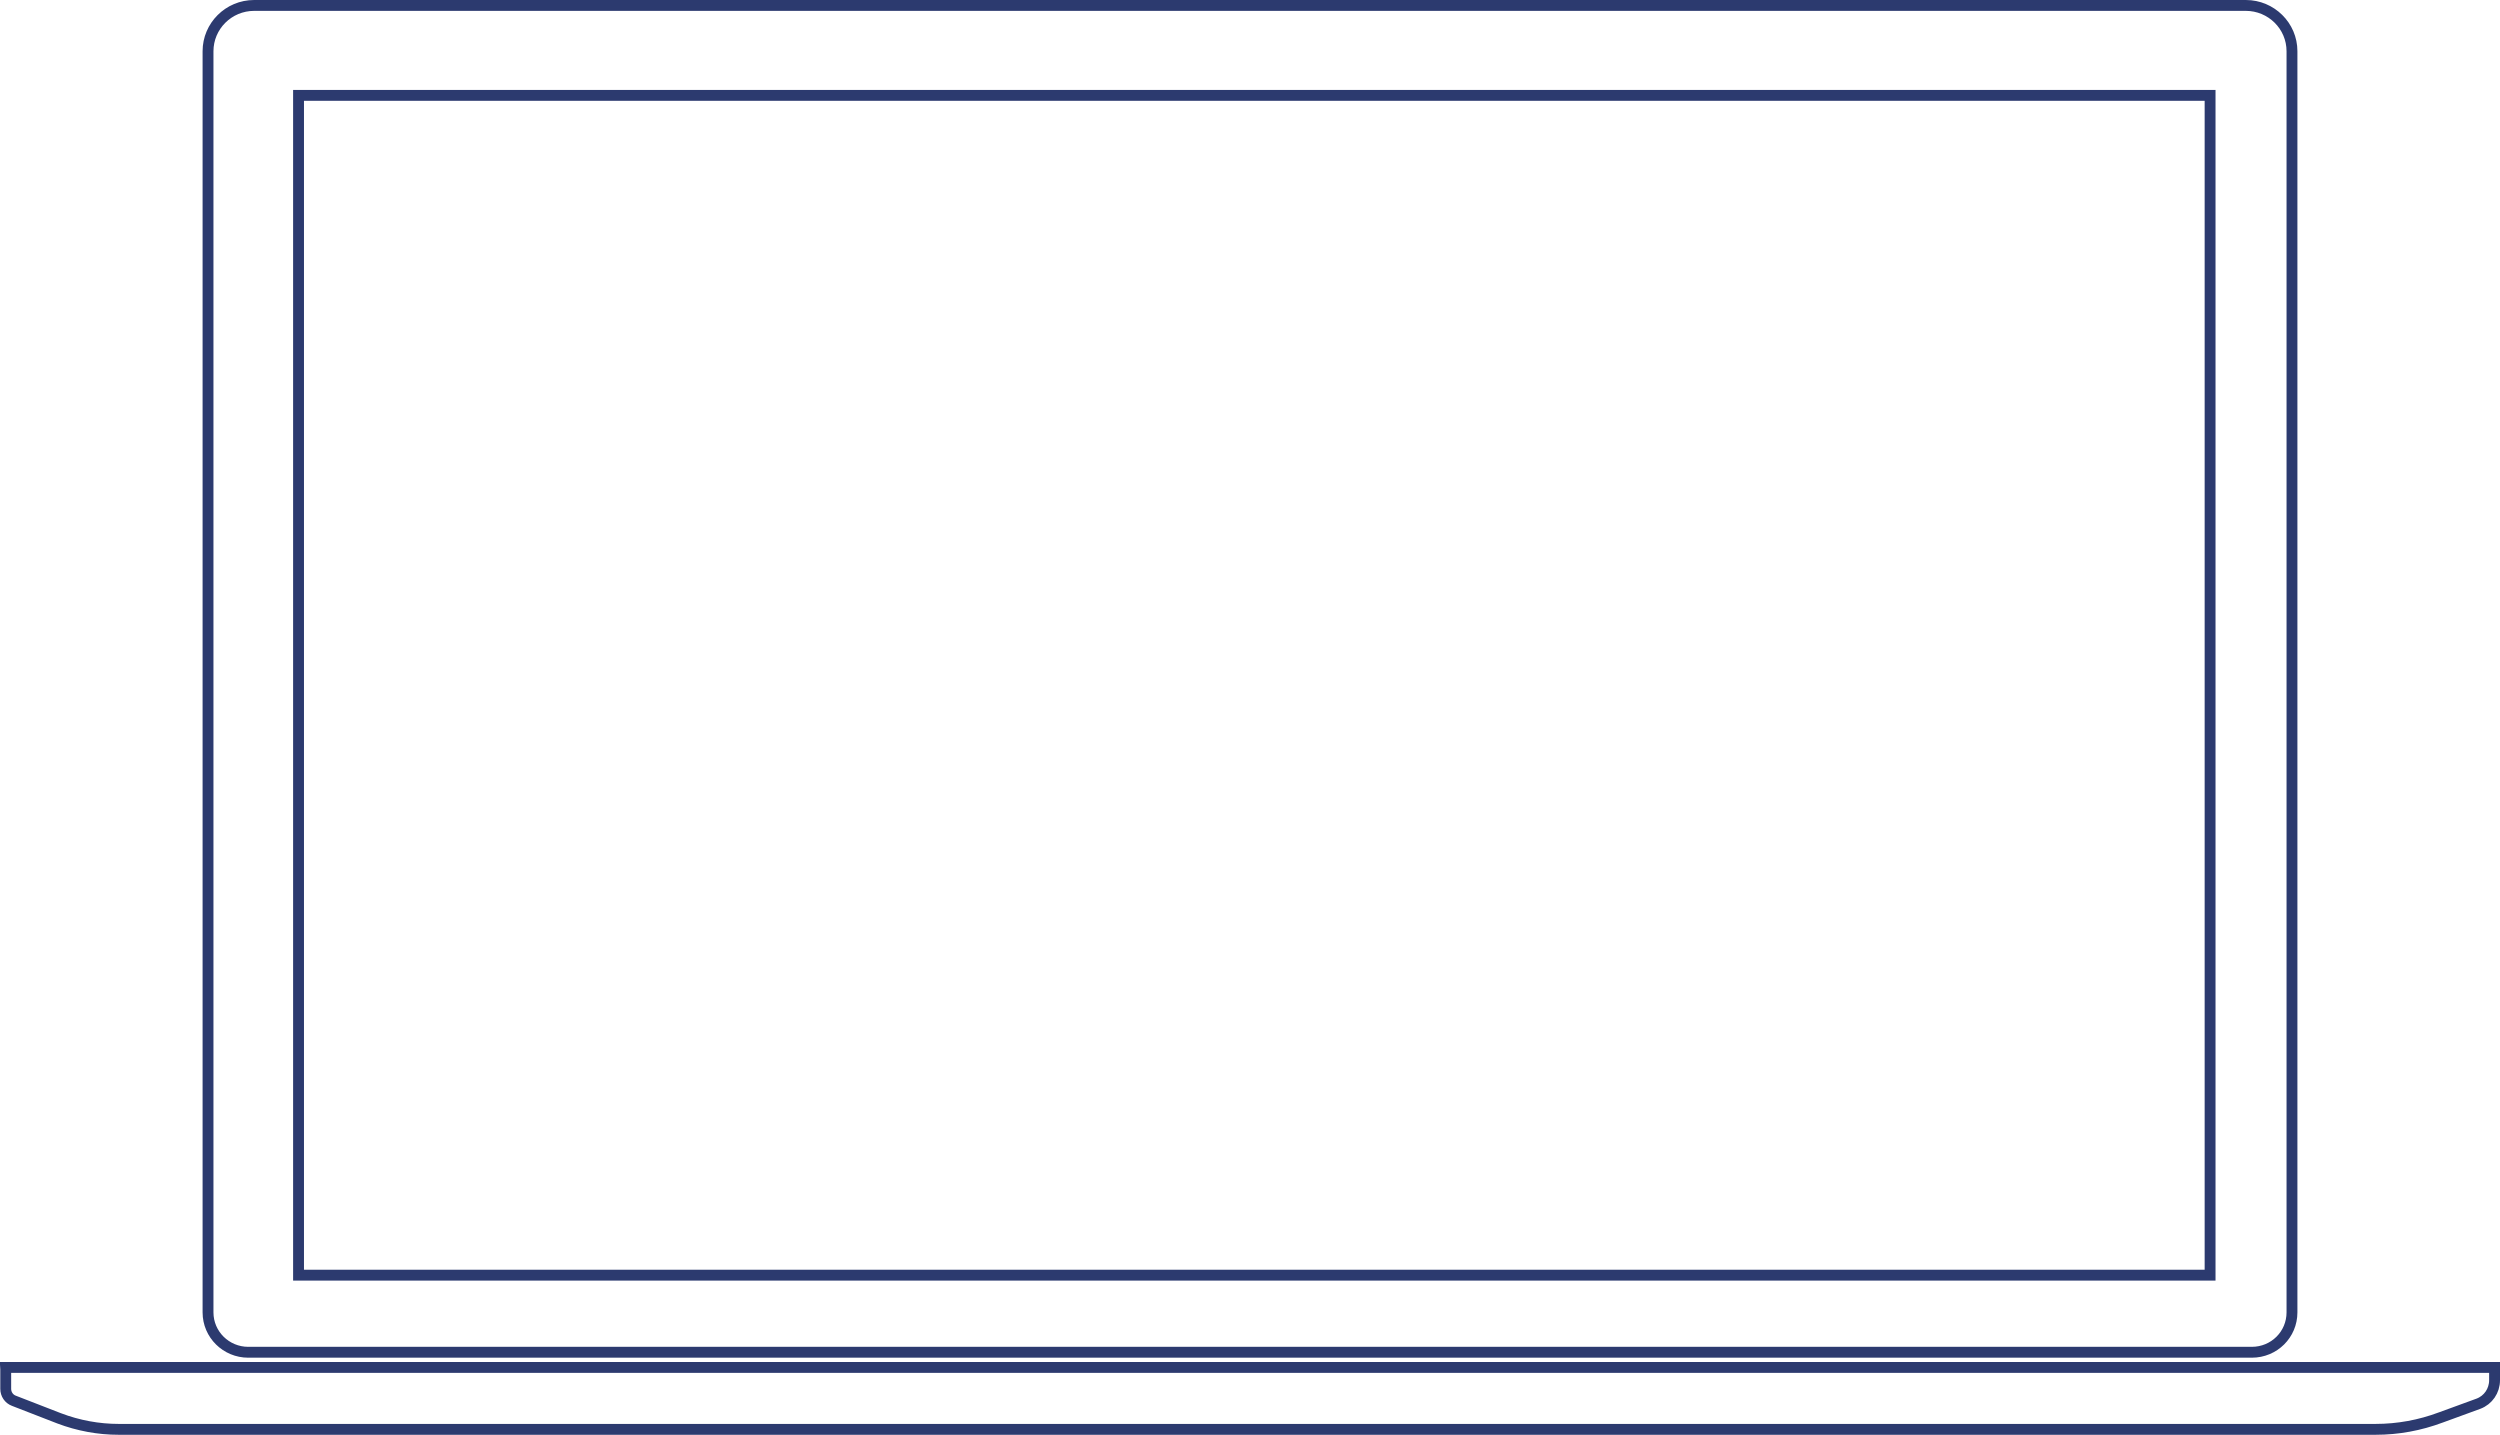
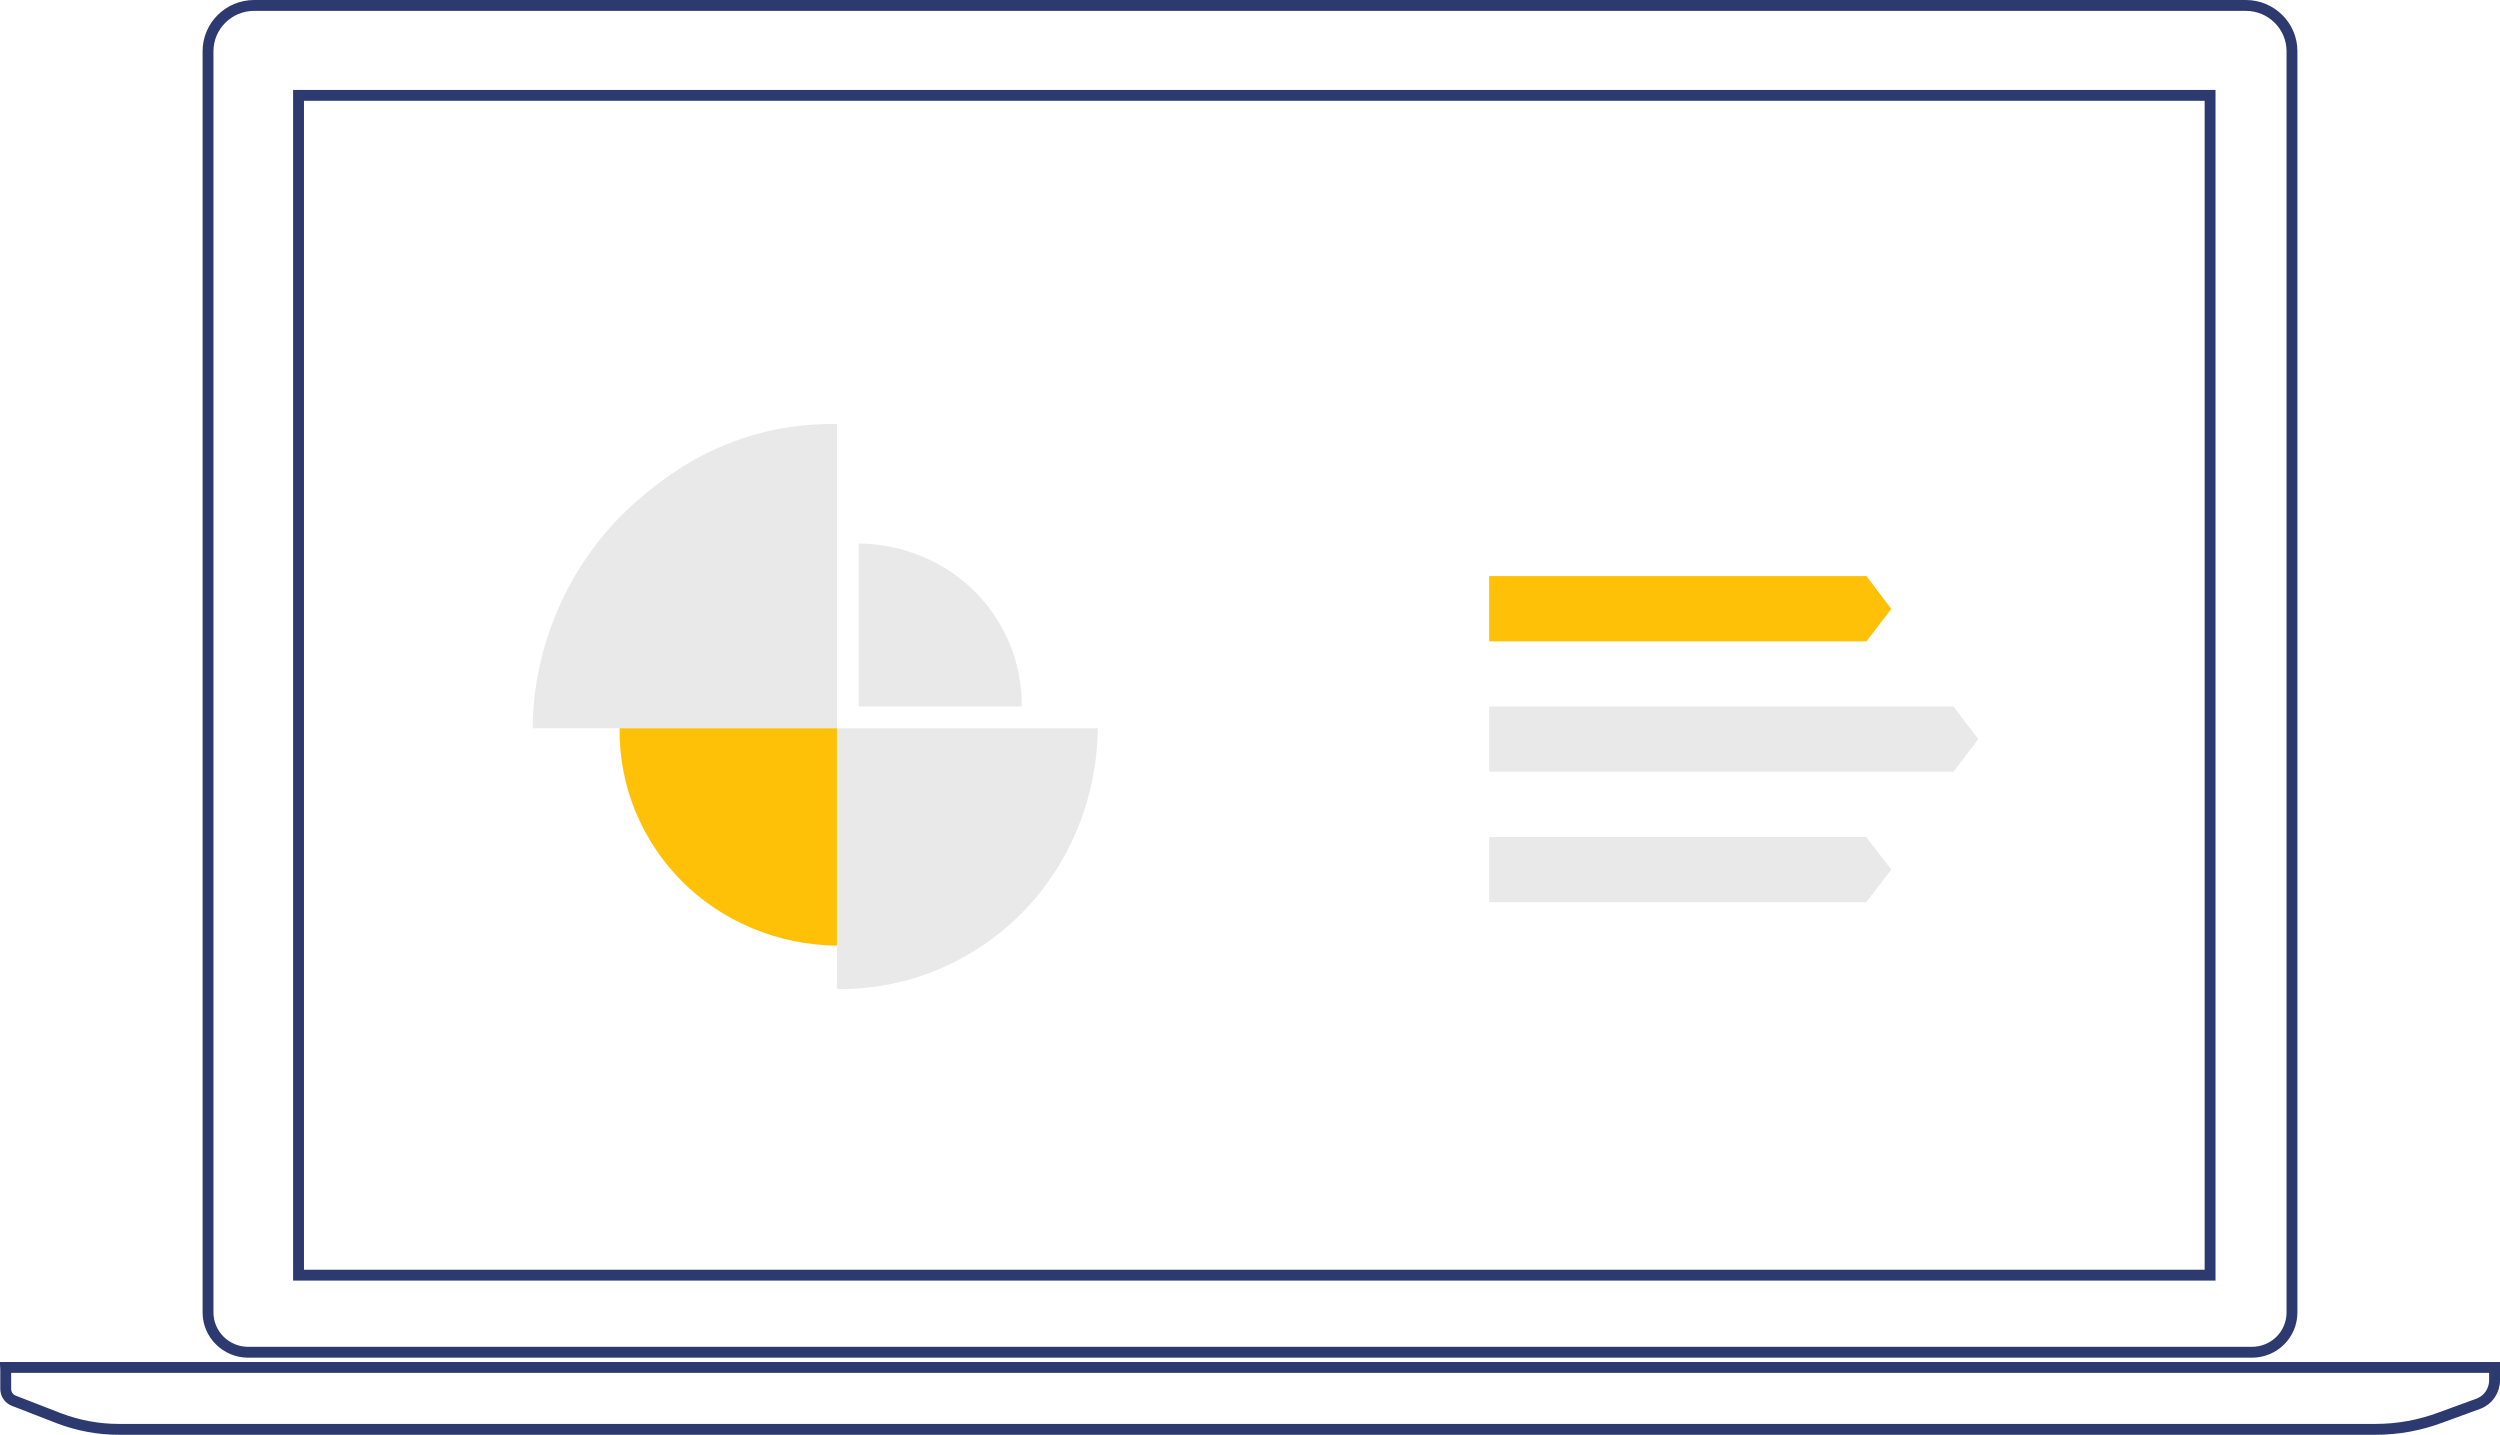
<svg xmlns="http://www.w3.org/2000/svg" width="230" height="132" viewBox="0 0 230 132" fill="none">
+   <path d="M171.716 59L174 56.019L171.716 53H137V59H171.716Z" fill="#FFC107" />
  <path d="M210.862 4.712V120.74C210.862 122.776 209.223 124.408 207.163 124.408H22.838C20.803 124.408 19.138 122.774 19.138 120.74V4.712C19.138 2.402 21.026 0.5 23.387 0.5H206.614C208.951 0.5 210.862 2.379 210.862 4.712Z" stroke="#2C3A6F" />
  <path d="M224.557 130.406L224.557 130.406L224.561 130.405L228.015 129.143C228.913 128.805 229.5 127.951 229.5 126.976V125.802H0.518C0.521 125.853 0.524 125.909 0.526 125.969L0.527 125.978V125.988V127.772C0.527 128.26 0.818 128.699 1.272 128.869L1.278 128.871L5.444 130.489C5.445 130.49 5.446 130.49 5.446 130.49C7.201 131.155 9.061 131.5 10.919 131.5H218.559C220.611 131.5 222.636 131.127 224.557 130.406Z" stroke="#2C3A6F" />
  <path d="M27.466 117.315V8.774H203.328V117.315H27.466Z" stroke="#2C3A6F" />
+   <path d="M179.724 71L182 68L179.724 65H137V71H179.724Z" fill="#E9E9E9" />
+   <path d="M171.688 83L174 80L171.688 77H137V83H171.688Z" fill="#E9E9E9" />
+   <path d="M57.593 47.006C52.361 52.038 49.069 59.266 49 67H77V39C69.066 38.932 62.859 42.007 57.593 47.006Z" fill="#E9E9E9" />
+   <path d="M89.709 54.453C87.028 51.734 83.148 50.047 79 50V65H93.999C94.046 60.906 92.406 57.172 89.709 54.453Z" fill="#E9E9E9" />
+   <path d="M77 67V90.999C83.561 91.069 89.526 88.45 93.877 84.132C98.228 79.813 100.93 73.654 101 67H77Z" fill="#E9E9E9" />
+   <path d="M77 67L57.001 67C56.942 72.468 59.125 77.439 62.724 81.064C66.322 84.69 71.455 86.942 77 87L77 67Z" fill="#FFC107" />
</svg>
